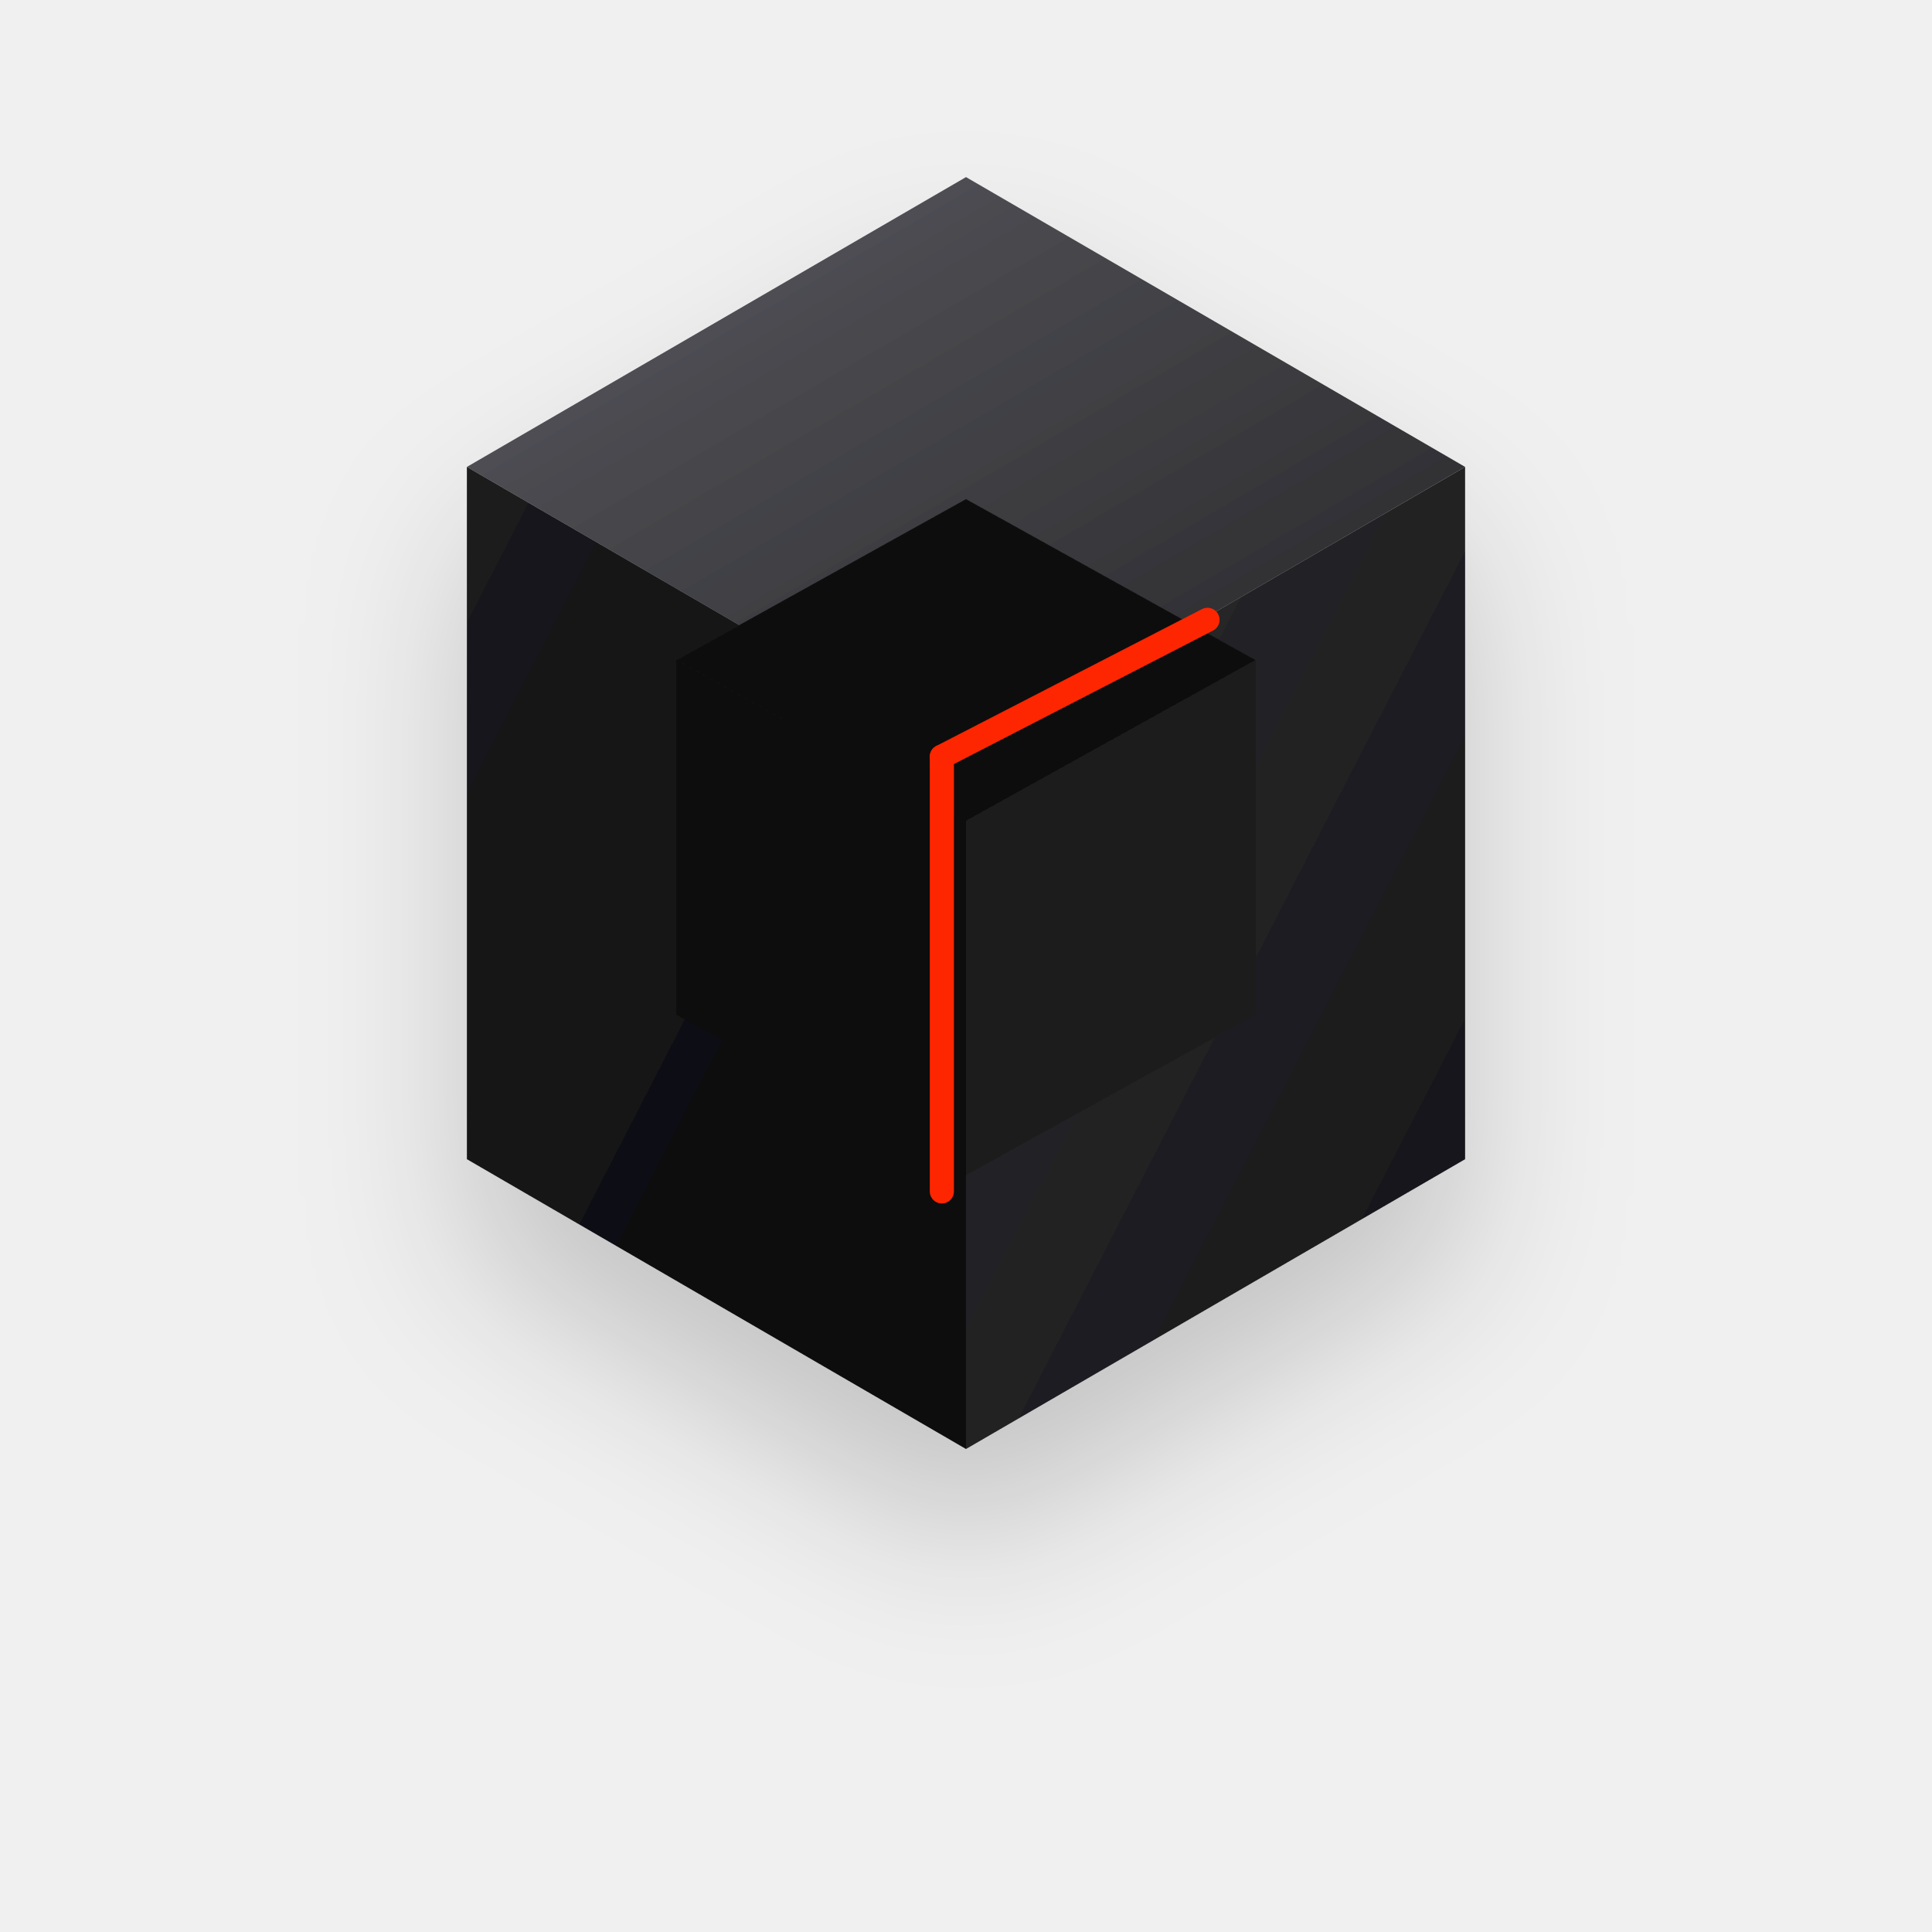
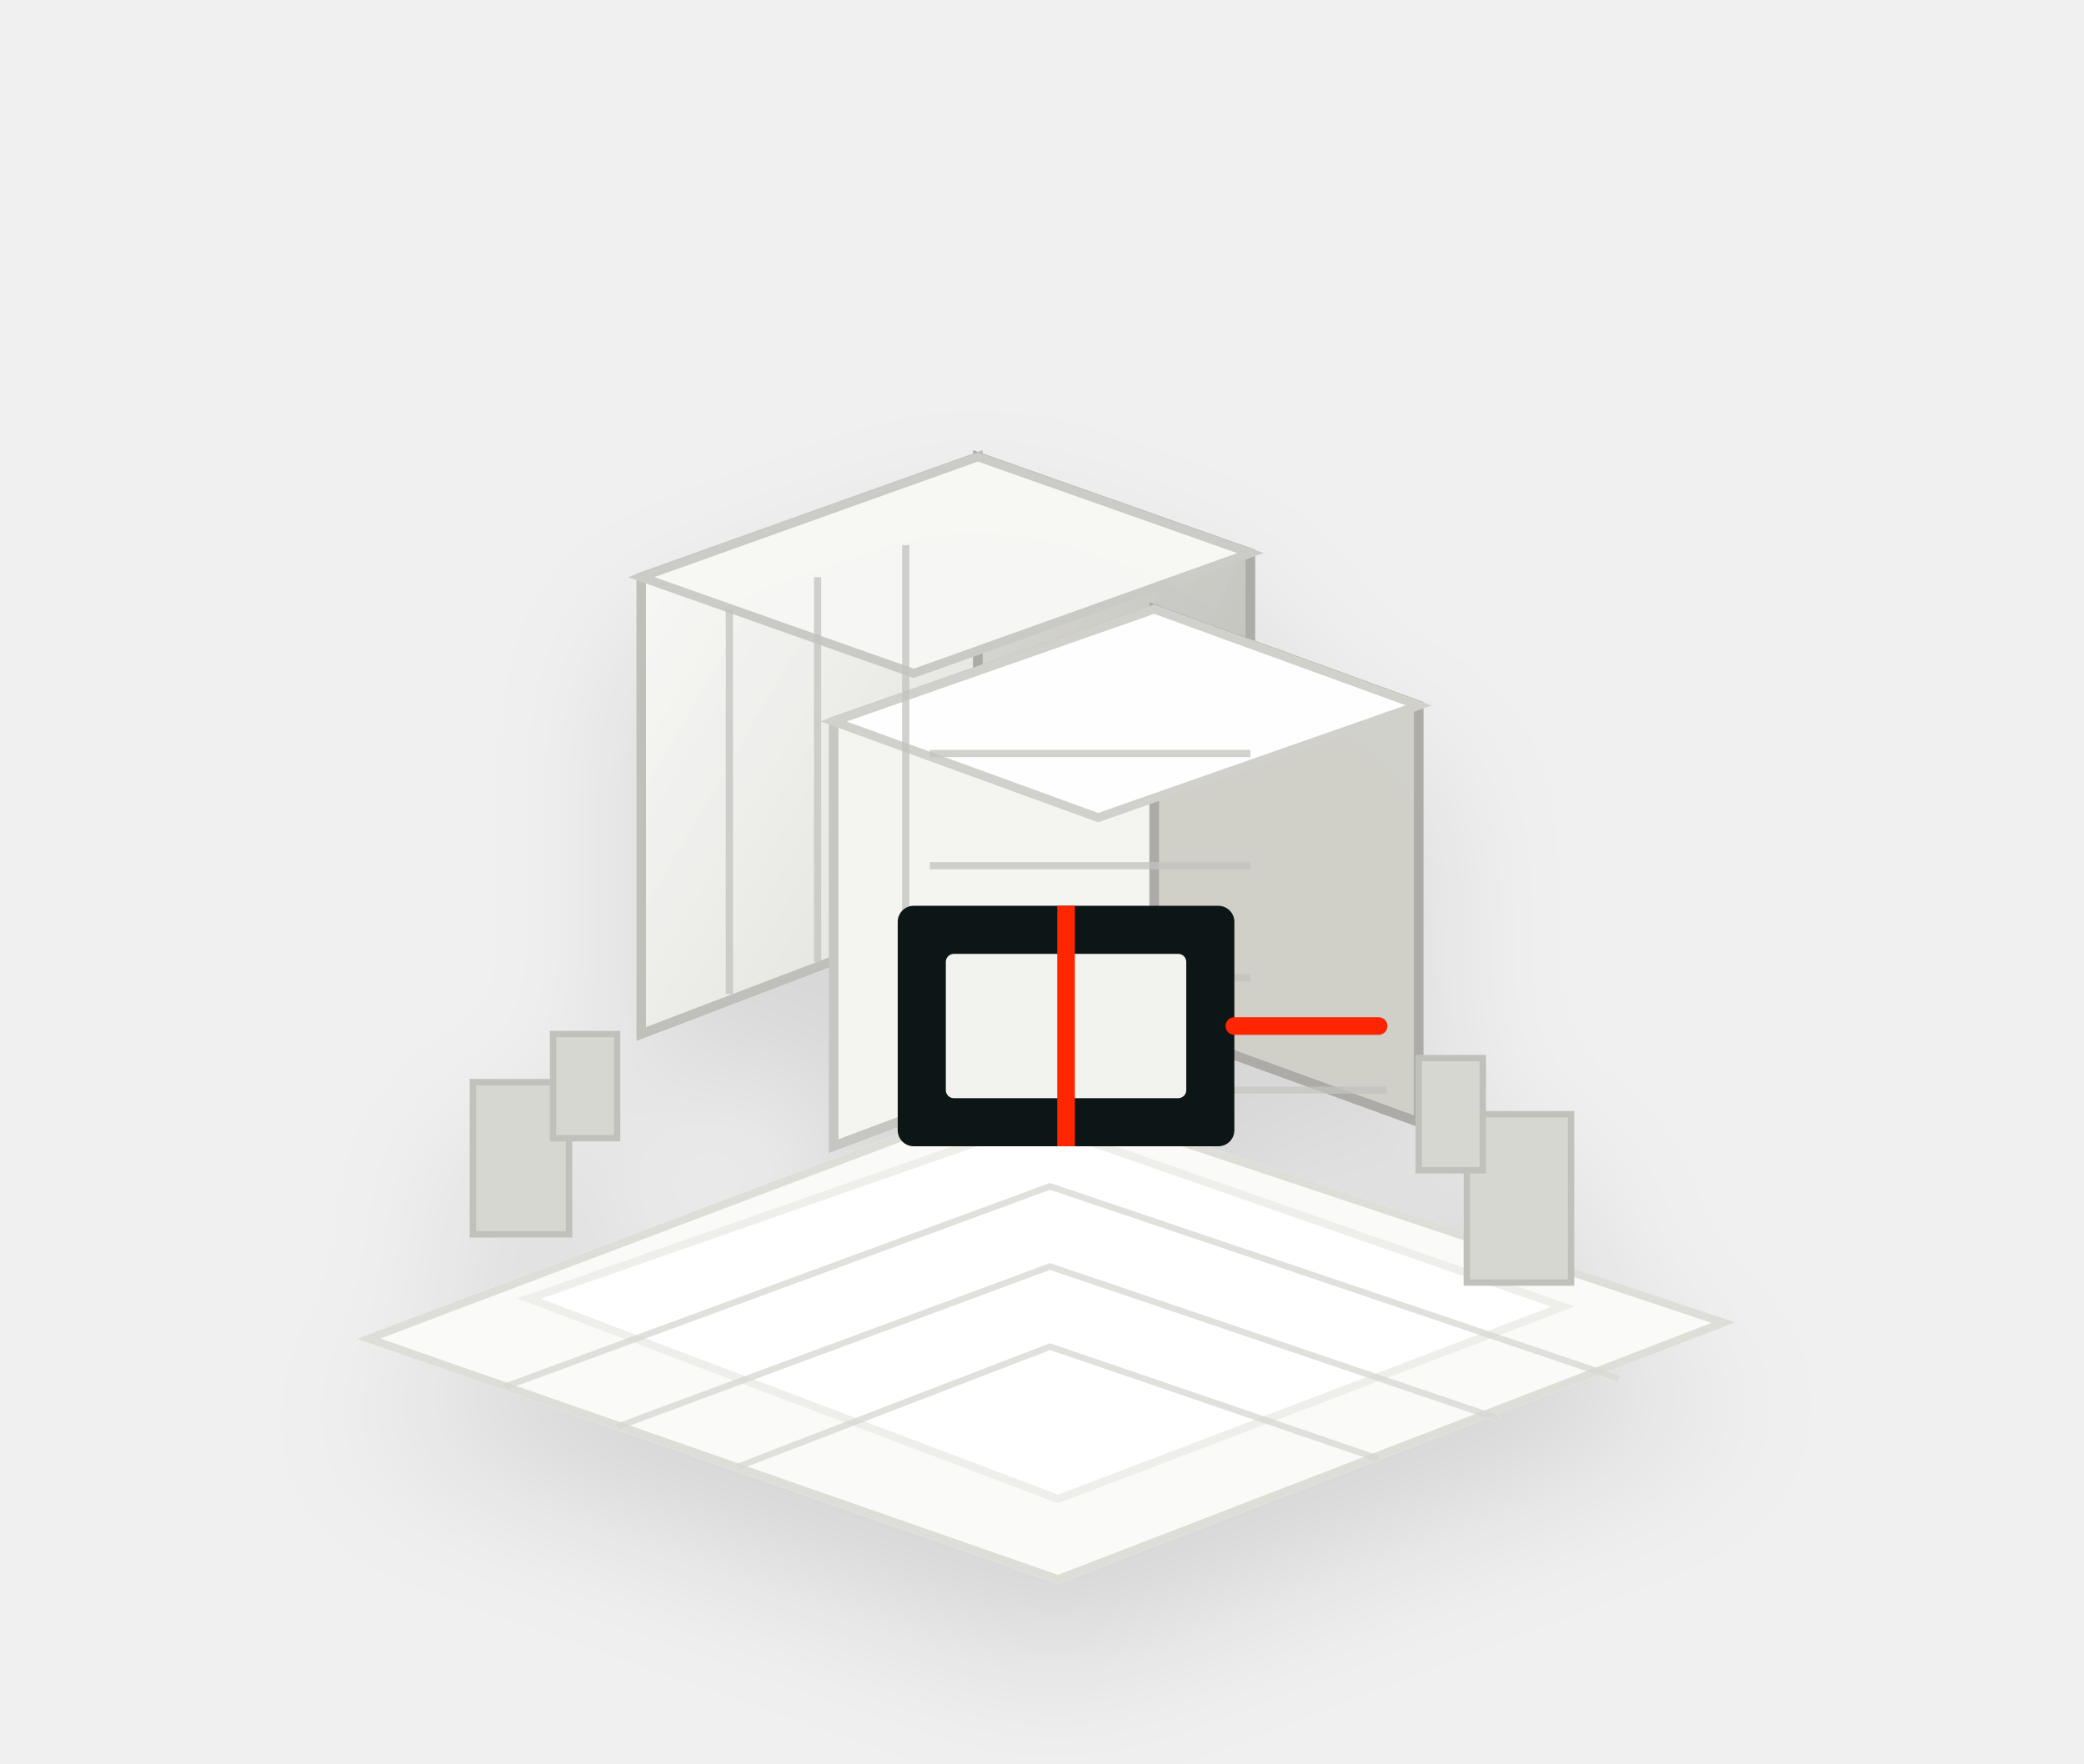
- <svg xmlns="http://www.w3.org/2000/svg" viewBox="0 0 240 240" fill="none">
+ <svg xmlns="http://www.w3.org/2000/svg" viewBox="0 0 260 220" fill="none">
  <defs>
-     <linearGradient id="g1" x1="0" y1="0" x2="1" y2="1">
-       <stop stop-color="#1b1b1d" />
-       <stop offset="1" stop-color="#080808" />
+     <linearGradient id="f" x1="0" y1="0" x2="1" y2="1">
+       <stop stop-color="#fbfbfa" />
+       <stop offset="1" stop-color="#deded9" />
    </linearGradient>
-     <linearGradient id="g2" x1="0" y1="0" x2="1" y2="1">
-       <stop stop-color="#2d2d30" />
-       <stop offset="1" stop-color="#141416" />
+     <linearGradient id="s" x1="0" y1="0" x2="1" y2="1">
+       <stop stop-color="#dadad5" />
+       <stop offset="1" stop-color="#b8b8b3" />
    </linearGradient>
-     <linearGradient id="g3" x1="0" y1="0" x2="1" y2="1">
-       <stop stop-color="#5b5b61" />
-       <stop offset="1" stop-color="#242427" />
-     </linearGradient>
-     <filter id="s" x="-20%" y="-20%" width="140%" height="160%">
-       <feDropShadow dx="0" dy="12" stdDeviation="10" flood-color="#000" flood-opacity=".18" />
+     <filter id="sh" x="-30%" y="-30%" width="180%" height="190%">
+       <feDropShadow dx="0" dy="10" stdDeviation="9" flood-color="#000" flood-opacity=".11" />
    </filter>
  </defs>
-   <g filter="url(#s)">
-     <polygon points="120,22 58,58 120,94 182,58" fill="url(#g3)" />
-     <polygon points="58,58 58,144 120,180 120,94" fill="url(#g1)" />
-     <polygon points="120,94 120,180 182,144 182,58" fill="url(#g2)" />
-     <polygon points="120,62 84,82 120,102 156,82" fill="#111" />
-     <polygon points="84,82 84,126 120,146 120,102" fill="#0b0b0c" />
-     <polygon points="120,102 120,146 156,126 156,82" fill="#1c1c1e" />
-     <path d="M117 94 L117 148" stroke="#FE2601" stroke-width="3" stroke-linecap="round" />
-     <path d="M117 94 L150 77" stroke="#FE2601" stroke-width="3" stroke-linecap="round" />
+   <g filter="url(#sh)">
+     <polygon points="46,167 128,136 215,165 132,197" fill="#fafaf8" stroke="#deded9" />
+     <polygon points="66,162 129,140 195,163 132,187" fill="#fff" stroke="#eeeeea" />
+     <g opacity=".95">
+       <polygon points="80,129 80,72 122,57 122,113" fill="url(#f)" stroke="#bebeb9" stroke-width="1.2" />
+       <polygon points="122,57 156,69 156,126 122,113" fill="url(#s)" stroke="#aaa9a4" stroke-width="1.2" />
+       <polygon points="80,72 122,57 156,69 114,84" fill="#f8f8f5" stroke="#cacac5" stroke-width="1.1" />
+       <polygon points="104,143 104,90 144,76 144,128" fill="#f5f5f2" stroke="#c5c5c0" stroke-width="1.2" />
+       <polygon points="144,76 177,88 177,140 144,128" fill="#cfcfca" stroke="#aaa9a4" stroke-width="1.2" />
+       <polygon points="104,90 144,76 177,88 137,102" fill="#fff" stroke="#d0d0cb" stroke-width="1.1" />
+     </g>
+     <g stroke="#c2c2bd" stroke-width=".9" opacity=".75">
+       <path d="M91 76v48" />
+       <path d="M102 72v48" />
+       <path d="M113 68v48" />
+       <path d="M116 94h40" />
+       <path d="M116 108h40" />
+       <path d="M116 122h40" />
+       <path d="M116 136h57" />
+     </g>
+     <rect x="112" y="113" width="42" height="30" rx="2" fill="#111214" />
+     <rect x="118" y="119" width="30" height="18" rx="1" fill="#f2f2ef" />
+     <path d="M133 113v30" stroke="#FE2601" stroke-width="2.2" />
+     <path d="M154 128h18" stroke="#FE2601" stroke-width="2.2" stroke-linecap="round" />
+     <g fill="#d7d7d2" stroke="#c1c1bc" stroke-width=".8">
+       <rect x="59" y="135" width="12" height="19" />
+       <rect x="183" y="139" width="13" height="21" />
+       <rect x="69" y="129" width="8" height="13" />
+       <rect x="177" y="132" width="8" height="14" />
+     </g>
+     <g stroke="#d8d8d3" stroke-width=".8" opacity=".8">
+       <path d="M63 173l68-25 71 24" />
+       <path d="M77 178l54-20 56 19" />
+       <path d="M92 183l39-15 41 14" />
+     </g>
  </g>
</svg>
